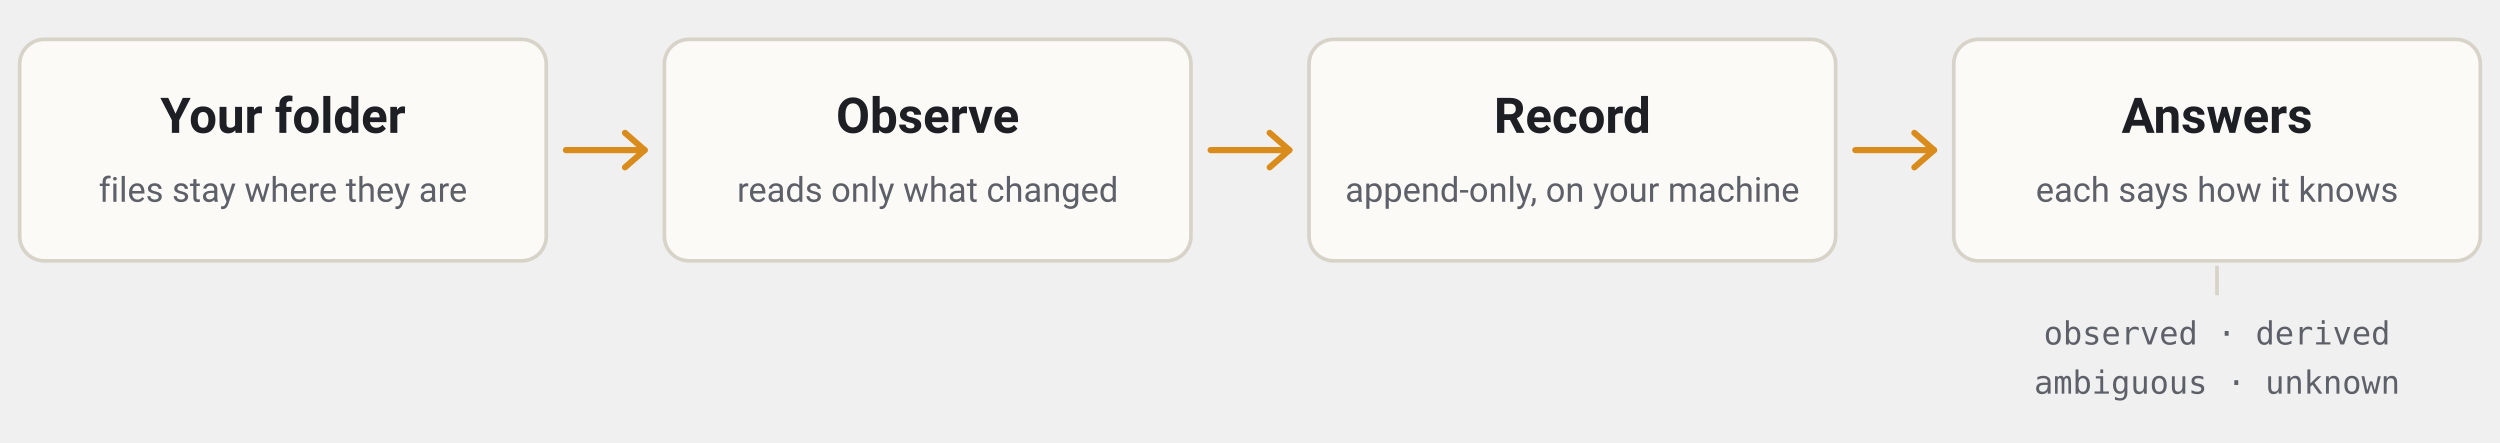
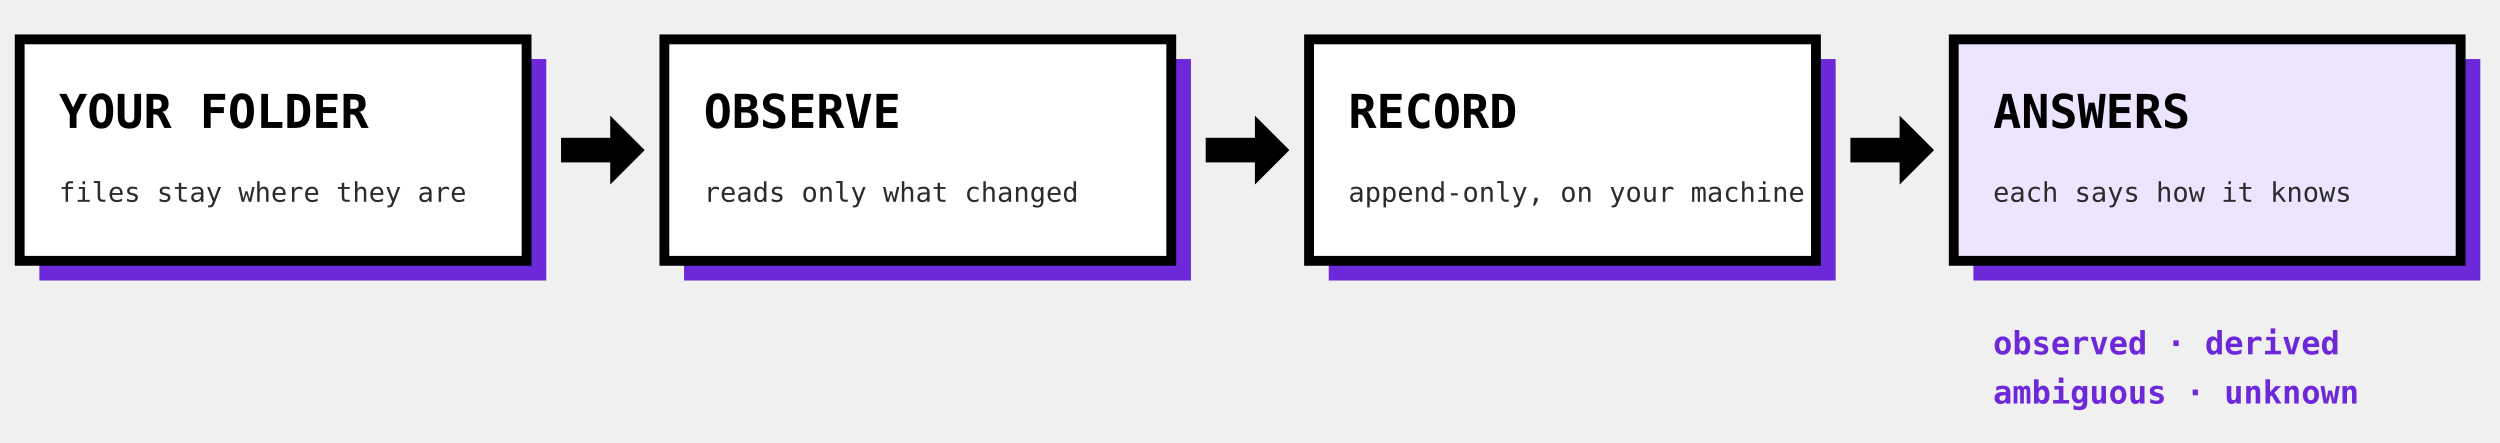
<svg xmlns="http://www.w3.org/2000/svg" width="1016" height="180" viewBox="0 0 1016 180" role="img" aria-label="Your folder → Observe → Record → Answers">
-   <rect x="8" y="16" width="214" height="90" rx="10" fill="#fbfaf7" stroke="#d8d3c8" stroke-width="1.5" />
-   <text x="115.0" y="54" text-anchor="middle" font-family="ui-sans-serif, system-ui, -apple-system, 'Segoe UI', Roboto, 'Helvetica Neue', Arial, sans-serif" font-size="20" font-weight="600" fill="#1d1f24">Your folder</text>
-   <text x="115.0" y="82" text-anchor="middle" font-family="ui-sans-serif, system-ui, -apple-system, 'Segoe UI', Roboto, 'Helvetica Neue', Arial, sans-serif" font-size="14" fill="#5d6068">files stay where they are</text>
-   <path d="M230 61h32" stroke="#d98c1c" stroke-width="2.5" stroke-linecap="round" />
-   <path d="M254 54l8 7-8 7" fill="none" stroke="#d98c1c" stroke-width="2.5" stroke-linecap="round" stroke-linejoin="round" />
-   <rect x="270" y="16" width="214" height="90" rx="10" fill="#fbfaf7" stroke="#d8d3c8" stroke-width="1.5" />
-   <text x="377.0" y="54" text-anchor="middle" font-family="ui-sans-serif, system-ui, -apple-system, 'Segoe UI', Roboto, 'Helvetica Neue', Arial, sans-serif" font-size="20" font-weight="600" fill="#1d1f24">Observe</text>
-   <text x="377.0" y="82" text-anchor="middle" font-family="ui-sans-serif, system-ui, -apple-system, 'Segoe UI', Roboto, 'Helvetica Neue', Arial, sans-serif" font-size="14" fill="#5d6068">reads only what changed</text>
-   <path d="M492 61h32" stroke="#d98c1c" stroke-width="2.5" stroke-linecap="round" />
-   <path d="M516 54l8 7-8 7" fill="none" stroke="#d98c1c" stroke-width="2.5" stroke-linecap="round" stroke-linejoin="round" />
-   <rect x="532" y="16" width="214" height="90" rx="10" fill="#fbfaf7" stroke="#d8d3c8" stroke-width="1.5" />
-   <text x="639.0" y="54" text-anchor="middle" font-family="ui-sans-serif, system-ui, -apple-system, 'Segoe UI', Roboto, 'Helvetica Neue', Arial, sans-serif" font-size="20" font-weight="600" fill="#1d1f24">Record</text>
-   <text x="639.0" y="82" text-anchor="middle" font-family="ui-sans-serif, system-ui, -apple-system, 'Segoe UI', Roboto, 'Helvetica Neue', Arial, sans-serif" font-size="14" fill="#5d6068">append-only, on your machine</text>
-   <path d="M754 61h32" stroke="#d98c1c" stroke-width="2.5" stroke-linecap="round" />
-   <path d="M778 54l8 7-8 7" fill="none" stroke="#d98c1c" stroke-width="2.5" stroke-linecap="round" stroke-linejoin="round" />
-   <rect x="794" y="16" width="214" height="90" rx="10" fill="#fbfaf7" stroke="#d8d3c8" stroke-width="1.5" />
-   <text x="901.0" y="54" text-anchor="middle" font-family="ui-sans-serif, system-ui, -apple-system, 'Segoe UI', Roboto, 'Helvetica Neue', Arial, sans-serif" font-size="20" font-weight="600" fill="#1d1f24">Answers</text>
-   <text x="901.0" y="82" text-anchor="middle" font-family="ui-sans-serif, system-ui, -apple-system, 'Segoe UI', Roboto, 'Helvetica Neue', Arial, sans-serif" font-size="14" fill="#5d6068">each says how it knows</text>
-   <path d="M901.0 108v12" stroke="#d8d3c8" stroke-width="1.5" />
-   <text x="901.0" y="140" text-anchor="middle" font-family="ui-monospace, SFMono-Regular, Menlo, Consolas, monospace" font-size="13" fill="#5d6068">observed · derived</text>
-   <text x="901.0" y="160" text-anchor="middle" font-family="ui-monospace, SFMono-Regular, Menlo, Consolas, monospace" font-size="13" fill="#5d6068">ambiguous · unknown</text>
+   <rect x="16" y="24" width="206" height="90" fill="#6d28d9" />
+   <rect x="8" y="16" width="206" height="90" fill="#ffffff" stroke="#000000" stroke-width="4" />
+   <text x="24" y="52" font-family="ui-monospace, 'SF Mono', Menlo, Consolas, 'DejaVu Sans Mono', monospace" font-size="19" font-weight="800" fill="#000000">YOUR FOLDER</text>
+   <text x="24" y="82" font-family="ui-monospace, 'SF Mono', Menlo, Consolas, 'DejaVu Sans Mono', monospace" font-size="11" fill="#2b2b2b">files stay where they are</text>
+   <path d="M228 56h20v-9l14 14-14 14v-9h-20z" fill="#000000" />
+   <rect x="278" y="24" width="206" height="90" fill="#6d28d9" />
+   <rect x="270" y="16" width="206" height="90" fill="#ffffff" stroke="#000000" stroke-width="4" />
+   <text x="286" y="52" font-family="ui-monospace, 'SF Mono', Menlo, Consolas, 'DejaVu Sans Mono', monospace" font-size="19" font-weight="800" fill="#000000">OBSERVE</text>
+   <text x="286" y="82" font-family="ui-monospace, 'SF Mono', Menlo, Consolas, 'DejaVu Sans Mono', monospace" font-size="11" fill="#2b2b2b">reads only what changed</text>
+   <path d="M490 56h20v-9l14 14-14 14v-9h-20z" fill="#000000" />
+   <rect x="540" y="24" width="206" height="90" fill="#6d28d9" />
+   <rect x="532" y="16" width="206" height="90" fill="#ffffff" stroke="#000000" stroke-width="4" />
+   <text x="548" y="52" font-family="ui-monospace, 'SF Mono', Menlo, Consolas, 'DejaVu Sans Mono', monospace" font-size="19" font-weight="800" fill="#000000">RECORD</text>
+   <text x="548" y="82" font-family="ui-monospace, 'SF Mono', Menlo, Consolas, 'DejaVu Sans Mono', monospace" font-size="11" fill="#2b2b2b">append-only, on your machine</text>
+   <path d="M752 56h20v-9l14 14-14 14v-9h-20z" fill="#000000" />
+   <rect x="802" y="24" width="206" height="90" fill="#6d28d9" />
+   <rect x="794" y="16" width="206" height="90" fill="#ede4ff" stroke="#000000" stroke-width="4" />
+   <text x="810" y="52" font-family="ui-monospace, 'SF Mono', Menlo, Consolas, 'DejaVu Sans Mono', monospace" font-size="19" font-weight="800" fill="#000000">ANSWERS</text>
+   <text x="810" y="82" font-family="ui-monospace, 'SF Mono', Menlo, Consolas, 'DejaVu Sans Mono', monospace" font-size="11" fill="#2b2b2b">each says how it knows</text>
+   <text x="810" y="144" font-family="ui-monospace, 'SF Mono', Menlo, Consolas, 'DejaVu Sans Mono', monospace" font-size="13" font-weight="700" fill="#6d28d9">observed · derived</text>
+   <text x="810" y="164" font-family="ui-monospace, 'SF Mono', Menlo, Consolas, 'DejaVu Sans Mono', monospace" font-size="13" font-weight="700" fill="#6d28d9">ambiguous · unknown</text>
</svg>
